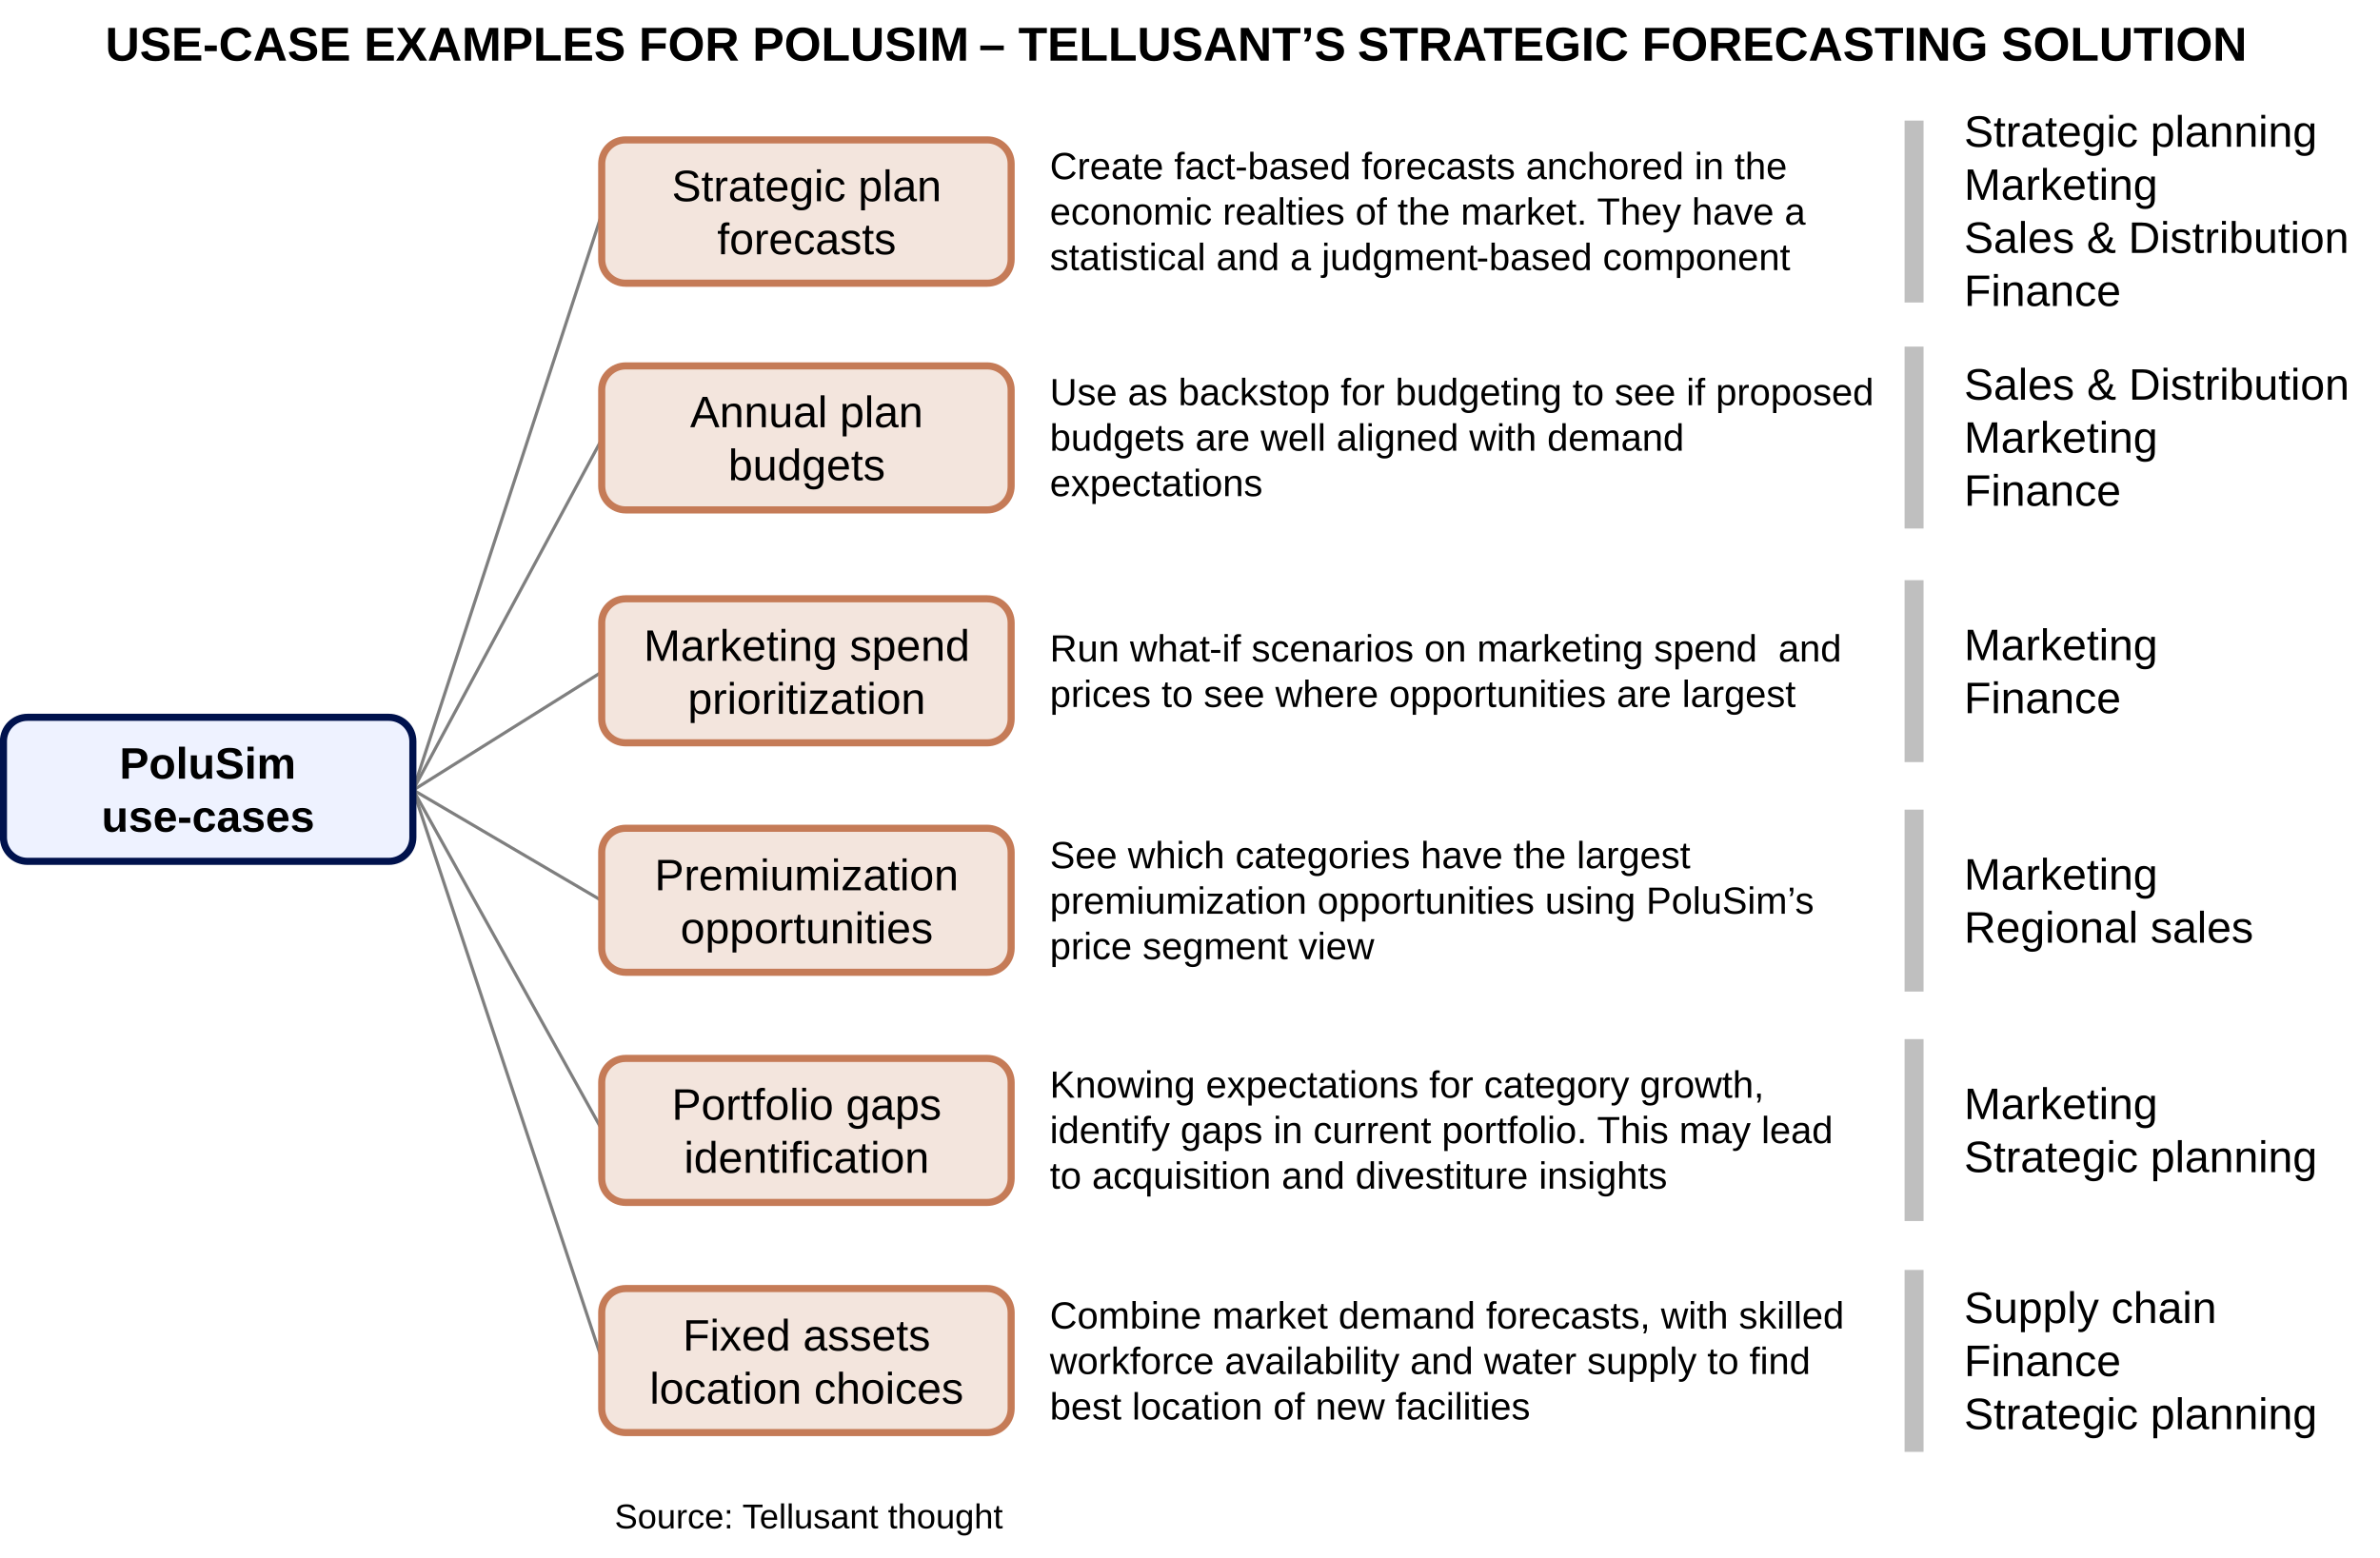
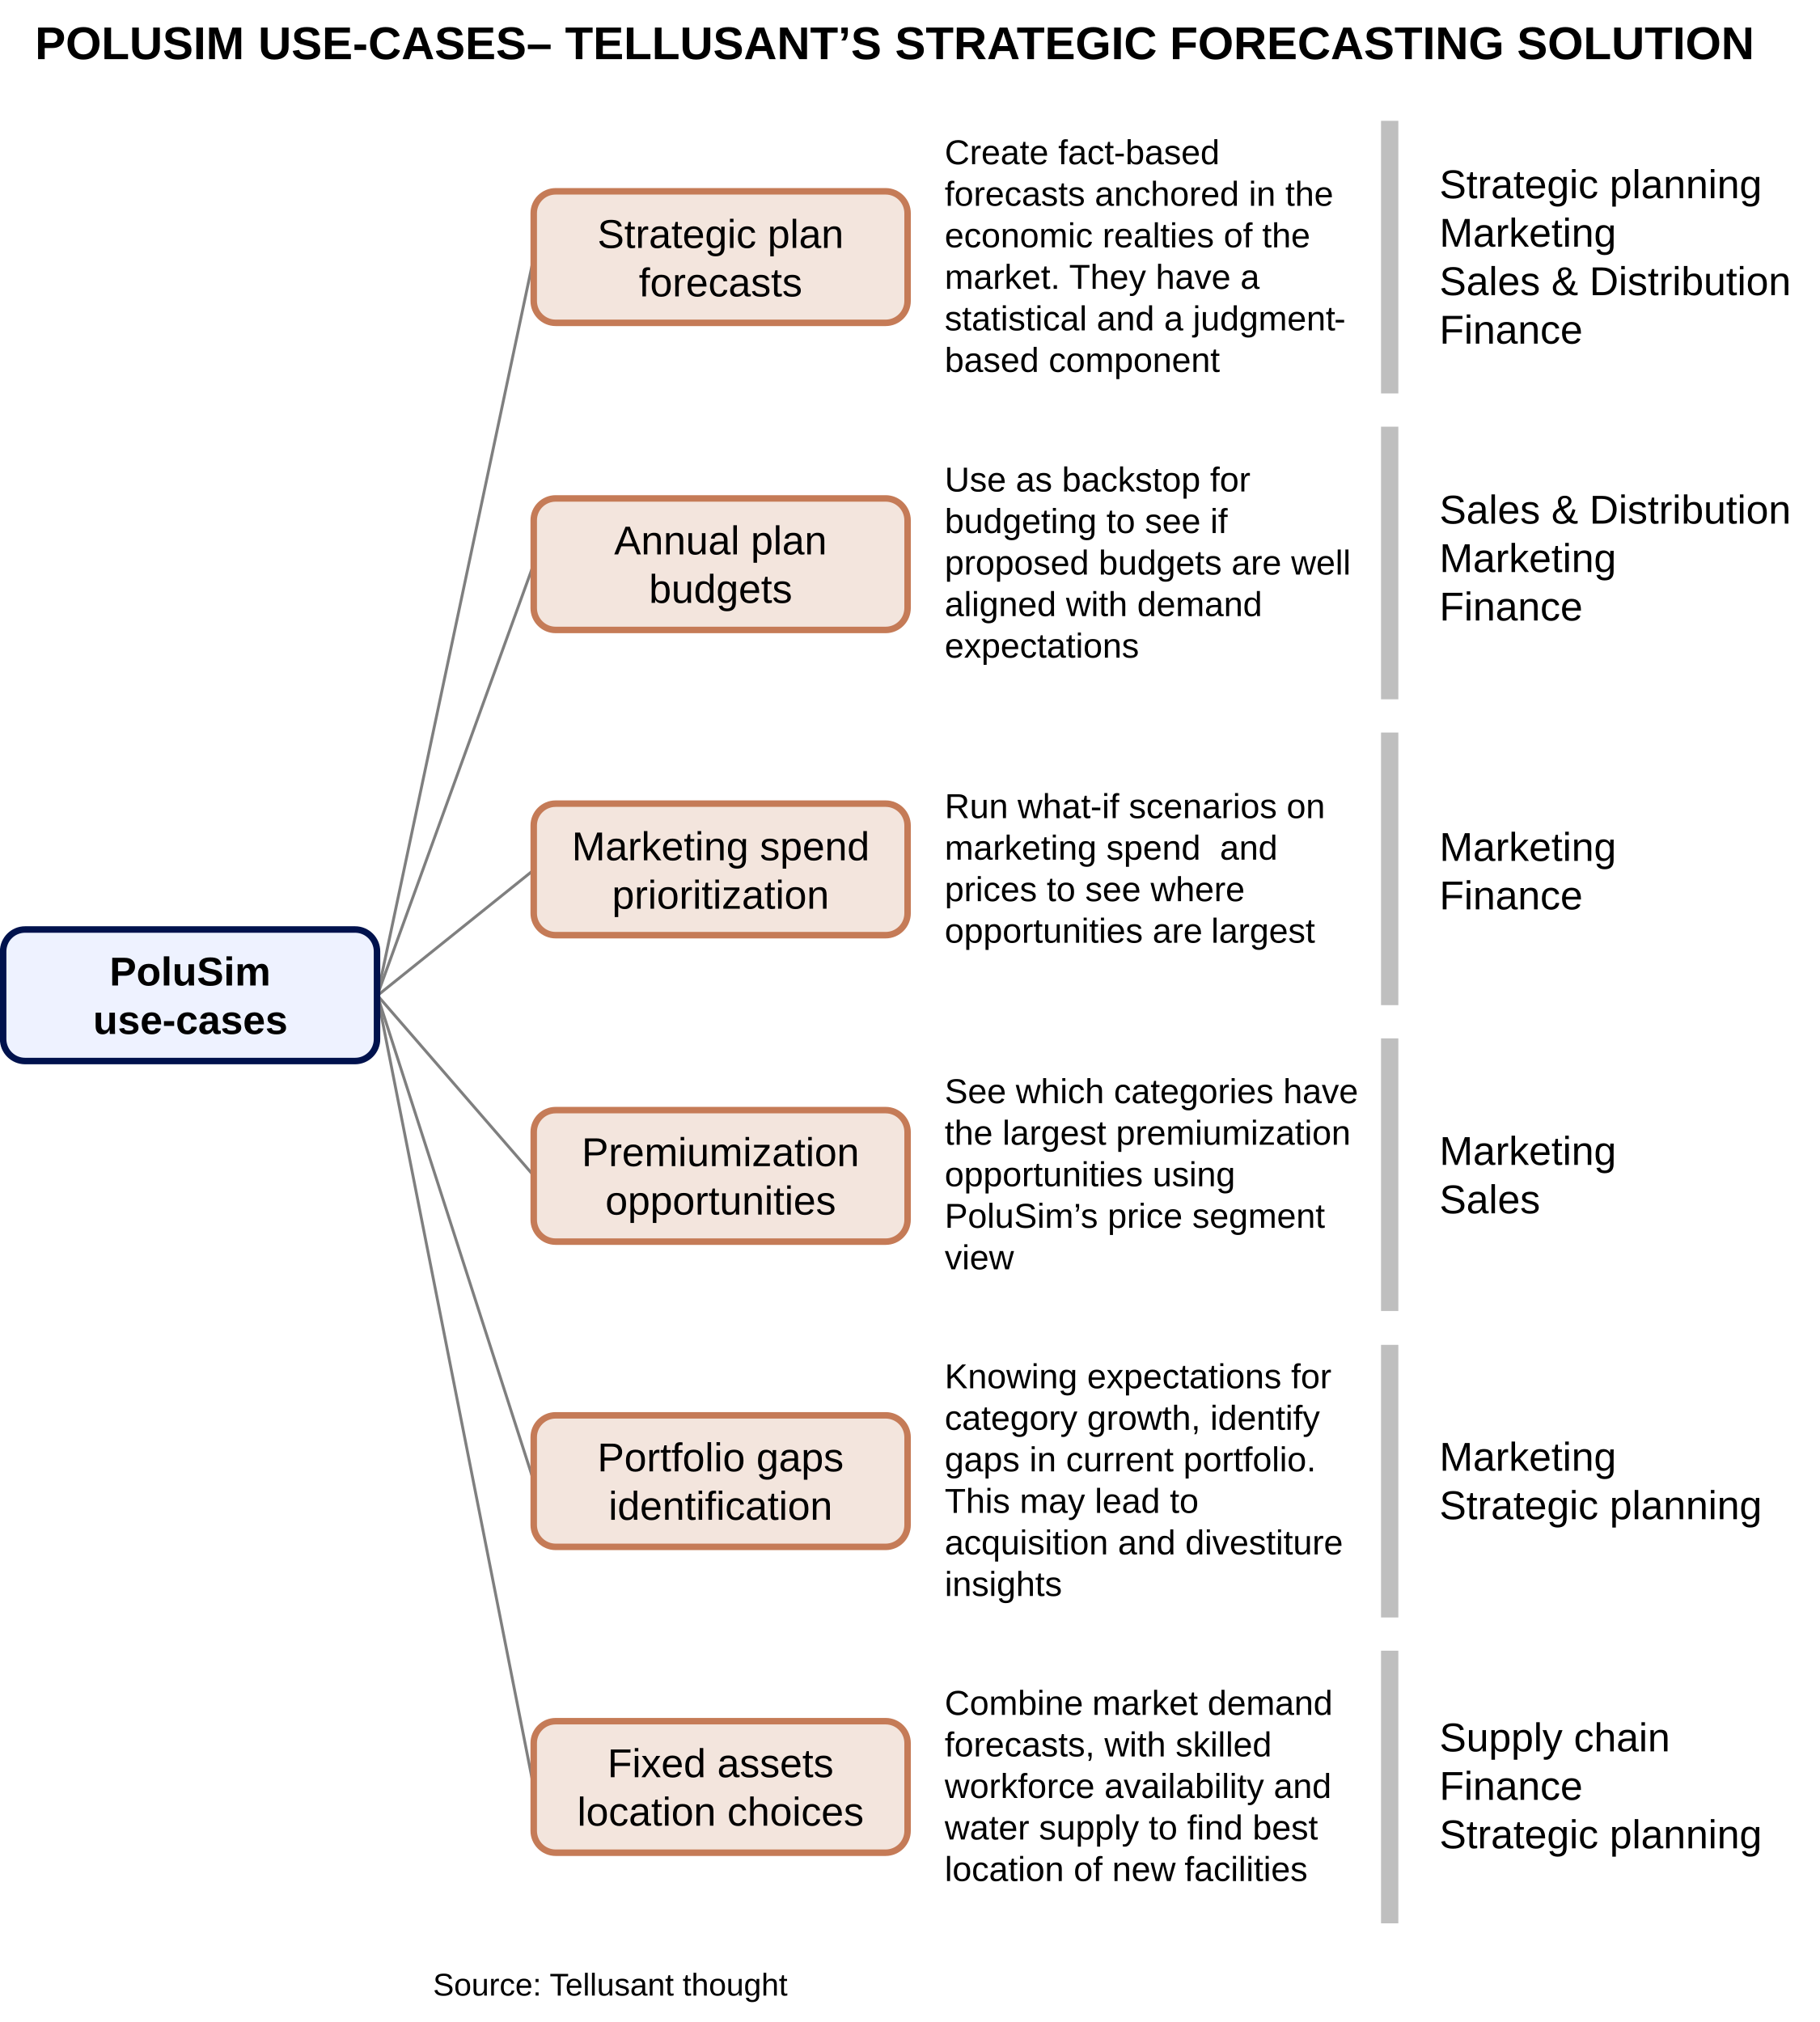
- <svg xmlns="http://www.w3.org/2000/svg" width="3453" height="2260" xml:space="preserve" overflow="hidden">
-   <g transform="translate(-604 -116)">
-     <path d="M0 0 274.593 838.797" stroke="#7F7F7F" stroke-width="4.583" stroke-miterlimit="8" fill="none" fill-rule="evenodd" transform="matrix(1 0 0 -1 1203.5 1262.3)" />
-     <path d="M0 0 274.593 510.548" stroke="#7F7F7F" stroke-width="4.583" stroke-miterlimit="8" fill="none" fill-rule="evenodd" transform="matrix(1 0 0 -1 1203.5 1262.05)" />
-     <path d="M0 0 274.593 172.176" stroke="#7F7F7F" stroke-width="4.583" stroke-miterlimit="8" fill="none" fill-rule="evenodd" transform="matrix(1 0 0 -1 1203.5 1262.68)" />
-     <path d="M1203.5 1262.5 1478.09 1423.63" stroke="#7F7F7F" stroke-width="4.583" stroke-miterlimit="8" fill="none" fill-rule="evenodd" />
-     <path d="M1203.5 1262.5 1478.09 1756.94" stroke="#7F7F7F" stroke-width="4.583" stroke-miterlimit="8" fill="none" fill-rule="evenodd" />
-     <path d="M1203.5 1262.5 1478.09 2091.54" stroke="#7F7F7F" stroke-width="4.583" stroke-miterlimit="8" fill="none" fill-rule="evenodd" />
-     <path d="M609 1191.83C609 1172.6 624.596 1157 643.834 1157L1168.17 1157C1187.4 1157 1203 1172.6 1203 1191.83L1203 1331.17C1203 1350.4 1187.4 1366 1168.17 1366L643.834 1366C624.596 1366 609 1350.4 609 1331.17Z" stroke="#00124D" stroke-width="10.312" stroke-linejoin="round" stroke-miterlimit="10" fill="#D4DEFF" fill-rule="evenodd" fill-opacity="0.4" />
-     <text font-family="Arial,Arial_MSFontService,sans-serif" font-weight="700" font-size="64" transform="matrix(1 0 0 1 777.353 1246)">PoluSim</text>
-     <text font-family="Arial,Arial_MSFontService,sans-serif" font-weight="700" font-size="64" transform="matrix(1 0 0 1 751.297 1323)">use</text>
-     <text font-family="Arial,Arial_MSFontService,sans-serif" font-weight="700" font-size="64" transform="matrix(1 0 0 1 861.297 1323)">-</text>
-     <text font-family="Arial,Arial_MSFontService,sans-serif" font-weight="700" font-size="64" transform="matrix(1 0 0 1 882.495 1323)">cases</text>
-     <path d="M1477 353.668C1477 334.521 1492.52 319 1511.67 319L2036.33 319C2055.48 319 2071 334.521 2071 353.668L2071 492.332C2071 511.479 2055.48 527 2036.33 527L1511.67 527C1492.52 527 1477 511.479 1477 492.332Z" stroke="#C57B57" stroke-width="10.312" stroke-linejoin="round" stroke-miterlimit="10" fill="#F3E5DD" fill-rule="evenodd" />
-     <text font-family="Arial,Arial_MSFontService,sans-serif" font-weight="400" font-size="64" transform="matrix(1 0 0 1 1578.64 408)">Strategic plan </text>
-     <text font-family="Arial,Arial_MSFontService,sans-serif" font-weight="400" font-size="64" transform="matrix(1 0 0 1 1644.53 485)">forecasts</text>
-     <path d="M1477 681.834C1477 662.596 1492.6 647 1511.83 647L2036.17 647C2055.4 647 2071 662.596 2071 681.834L2071 821.166C2071 840.404 2055.4 856 2036.17 856L1511.83 856C1492.6 856 1477 840.404 1477 821.166Z" stroke="#C57B57" stroke-width="10.312" stroke-linejoin="round" stroke-miterlimit="10" fill="#F3E5DD" fill-rule="evenodd" />
-     <text font-family="Arial,Arial_MSFontService,sans-serif" font-weight="400" font-size="64" transform="matrix(1 0 0 1 1605.28 736)">Annual plan </text>
-     <text font-family="Arial,Arial_MSFontService,sans-serif" font-weight="400" font-size="64" transform="matrix(1 0 0 1 1660.58 813)">budgets</text>
-     <path d="M1477 1019.83C1477 1000.6 1492.6 985 1511.83 985L2036.17 985C2055.4 985 2071 1000.6 2071 1019.83L2071 1159.17C2071 1178.4 2055.4 1194 2036.17 1194L1511.83 1194C1492.6 1194 1477 1178.4 1477 1159.17Z" stroke="#C57B57" stroke-width="10.312" stroke-linejoin="round" stroke-miterlimit="10" fill="#F3E5DD" fill-rule="evenodd" />
-     <text font-family="Arial,Arial_MSFontService,sans-serif" font-weight="400" font-size="64" transform="matrix(1 0 0 1 1537.96 1075)">Marketing spend </text>
-     <text font-family="Arial,Arial_MSFontService,sans-serif" font-weight="400" font-size="64" transform="matrix(1 0 0 1 1601.83 1152)">prioritization</text>
-     <path d="M1477 1352.83C1477 1333.6 1492.6 1318 1511.83 1318L2036.17 1318C2055.4 1318 2071 1333.6 2071 1352.83L2071 1492.17C2071 1511.4 2055.4 1527 2036.17 1527L1511.83 1527C1492.6 1527 1477 1511.4 1477 1492.17Z" stroke="#C57B57" stroke-width="10.312" stroke-linejoin="round" stroke-miterlimit="10" fill="#F3E5DD" fill-rule="evenodd" />
-     <text font-family="Arial,Arial_MSFontService,sans-serif" font-weight="400" font-size="64" transform="matrix(1 0 0 1 1553.72 1408)">Premiumization</text>
-     <text font-family="Arial,Arial_MSFontService,sans-serif" font-weight="400" font-size="64" transform="matrix(1 0 0 1 1591.26 1485)">opportunities</text>
-     <path d="M1477 1686.83C1477 1667.6 1492.6 1652 1511.83 1652L2036.17 1652C2055.4 1652 2071 1667.6 2071 1686.83L2071 1826.17C2071 1845.4 2055.4 1861 2036.17 1861L1511.83 1861C1492.6 1861 1477 1845.4 1477 1826.17Z" stroke="#C57B57" stroke-width="10.312" stroke-linejoin="round" stroke-miterlimit="10" fill="#F3E5DD" fill-rule="evenodd" />
-     <text font-family="Arial,Arial_MSFontService,sans-serif" font-weight="400" font-size="64" transform="matrix(1 0 0 1 1578.64 1741)">Portfolio gaps</text>
-     <text font-family="Arial,Arial_MSFontService,sans-serif" font-weight="400" font-size="64" transform="matrix(1 0 0 1 1596.4 1818)">identification</text>
-     <path d="M1477 2020.83C1477 2001.6 1492.6 1986 1511.83 1986L2036.17 1986C2055.4 1986 2071 2001.6 2071 2020.83L2071 2160.17C2071 2179.4 2055.4 2195 2036.17 2195L1511.83 2195C1492.6 2195 1477 2179.4 1477 2160.17Z" stroke="#C57B57" stroke-width="10.312" stroke-linejoin="round" stroke-miterlimit="10" fill="#F3E5DD" fill-rule="evenodd" />
-     <text font-family="Arial,Arial_MSFontService,sans-serif" font-weight="400" font-size="64" transform="matrix(1 0 0 1 1594.68 2076)">Fixed assets</text>
-     <text font-family="Arial,Arial_MSFontService,sans-serif" font-weight="400" font-size="64" transform="matrix(1 0 0 1 1546.56 2153)">location choices</text>
-     <path d="M3381 958 3381 1222" stroke="#BFBFBF" stroke-width="27.5" stroke-miterlimit="8" fill="none" fill-rule="evenodd" />
-     <path d="M3381 619 3381 883" stroke="#BFBFBF" stroke-width="27.5" stroke-miterlimit="8" fill="none" fill-rule="evenodd" />
-     <path d="M3381 1624 3381 1888" stroke="#BFBFBF" stroke-width="27.5" stroke-miterlimit="8" fill="none" fill-rule="evenodd" />
-     <path d="M3381 1291 3381 1555" stroke="#BFBFBF" stroke-width="27.5" stroke-miterlimit="8" fill="none" fill-rule="evenodd" />
-     <path d="M3381 1959 3381 2223" stroke="#BFBFBF" stroke-width="27.5" stroke-miterlimit="8" fill="none" fill-rule="evenodd" />
-     <path d="M3381 291 3381 555" stroke="#BFBFBF" stroke-width="27.5" stroke-miterlimit="8" fill="none" fill-rule="evenodd" />
-     <text font-family="Arial,Arial_MSFontService,sans-serif" font-weight="400" font-size="64" transform="matrix(1 0 0 1 3453.57 329)">Strategic planning</text>
-     <text font-family="Arial,Arial_MSFontService,sans-serif" font-weight="400" font-size="64" transform="matrix(1 0 0 1 3453.57 406)">Marketing</text>
-     <text font-family="Arial,Arial_MSFontService,sans-serif" font-weight="400" font-size="64" transform="matrix(1 0 0 1 3453.57 483)">Sales &amp; Distribution</text>
-     <text font-family="Arial,Arial_MSFontService,sans-serif" font-weight="400" font-size="64" transform="matrix(1 0 0 1 3453.57 560)">Finance</text>
-     <text font-family="Arial,Arial_MSFontService,sans-serif" font-weight="400" font-size="64" transform="matrix(1 0 0 1 3453.57 696)">Sales</text>
-     <text font-family="Arial,Arial_MSFontService,sans-serif" font-weight="400" font-size="64" transform="matrix(1 0 0 1 3631.75 696)">&amp; </text>
-     <text font-family="Arial,Arial_MSFontService,sans-serif" font-weight="400" font-size="64" transform="matrix(1 0 0 1 3692.48 696)">Distribution</text>
-     <text font-family="Arial,Arial_MSFontService,sans-serif" font-weight="400" font-size="64" transform="matrix(1 0 0 1 3453.57 773)">Marketing</text>
-     <text font-family="Arial,Arial_MSFontService,sans-serif" font-weight="400" font-size="64" transform="matrix(1 0 0 1 3453.57 850)">Finance</text>
-     <text font-family="Arial,Arial_MSFontService,sans-serif" font-weight="400" font-size="64" transform="matrix(1 0 0 1 3453.57 1074)">Marketing</text>
-     <text font-family="Arial,Arial_MSFontService,sans-serif" font-weight="400" font-size="64" transform="matrix(1 0 0 1 3453.57 1151)">Finance</text>
-     <text font-family="Arial,Arial_MSFontService,sans-serif" font-weight="400" font-size="64" transform="matrix(1 0 0 1 3453.57 1407)">Marketing</text>
-     <text font-family="Arial,Arial_MSFontService,sans-serif" font-weight="400" font-size="64" transform="matrix(1 0 0 1 3453.57 1484)">Regional sales</text>
-     <text font-family="Arial,Arial_MSFontService,sans-serif" font-weight="400" font-size="64" transform="matrix(1 0 0 1 3453.57 1740)">Marketing</text>
-     <text font-family="Arial,Arial_MSFontService,sans-serif" font-weight="400" font-size="64" transform="matrix(1 0 0 1 3453.57 1817)">Strategic planning</text>
-     <text font-family="Arial,Arial_MSFontService,sans-serif" font-weight="400" font-size="64" transform="matrix(1 0 0 1 3453.57 2036)">Supply chain</text>
-     <text font-family="Arial,Arial_MSFontService,sans-serif" font-weight="400" font-size="64" transform="matrix(1 0 0 1 3453.57 2113)">Finance</text>
-     <text font-family="Arial,Arial_MSFontService,sans-serif" font-weight="400" font-size="64" transform="matrix(1 0 0 1 3453.57 2190)">Strategic planning</text>
-     <text font-family="Arial,Arial_MSFontService,sans-serif" font-weight="400" font-size="55" transform="matrix(1 0 0 1 2127.13 376)">Create fact</text>
-     <text font-family="Arial,Arial_MSFontService,sans-serif" font-weight="400" font-size="55" transform="matrix(1 0 0 1 2395.83 376)">-</text>
-     <text font-family="Arial,Arial_MSFontService,sans-serif" font-weight="400" font-size="55" transform="matrix(1 0 0 1 2414.16 376)">based forecasts anchored in the </text>
-     <text font-family="Arial,Arial_MSFontService,sans-serif" font-weight="400" font-size="55" transform="matrix(1 0 0 1 2127.13 442)">economic realties of the market. They have a </text>
-     <text font-family="Arial,Arial_MSFontService,sans-serif" font-weight="400" font-size="55" transform="matrix(1 0 0 1 2127.13 508)">statistical and a judgment</text>
-     <text font-family="Arial,Arial_MSFontService,sans-serif" font-weight="400" font-size="55" transform="matrix(1 0 0 1 2745.88 508)">-</text>
-     <text font-family="Arial,Arial_MSFontService,sans-serif" font-weight="400" font-size="55" transform="matrix(1 0 0 1 2764.22 508)">based component</text>
-     <text font-family="Arial,Arial_MSFontService,sans-serif" font-weight="400" font-size="55" transform="matrix(1 0 0 1 2127.13 704)">Use as backstop for budgeting to see if proposed </text>
-     <text font-family="Arial,Arial_MSFontService,sans-serif" font-weight="400" font-size="55" transform="matrix(1 0 0 1 2127.13 770)">budgets are well aligned with demand </text>
-     <text font-family="Arial,Arial_MSFontService,sans-serif" font-weight="400" font-size="55" transform="matrix(1 0 0 1 2127.13 836)">expectations</text>
-     <text font-family="Arial,Arial_MSFontService,sans-serif" font-weight="400" font-size="55" transform="matrix(1 0 0 1 2127.13 1076)">Run what</text>
-     <text font-family="Arial,Arial_MSFontService,sans-serif" font-weight="400" font-size="55" transform="matrix(1 0 0 1 2358.59 1076)">-</text>
-     <text font-family="Arial,Arial_MSFontService,sans-serif" font-weight="400" font-size="55" transform="matrix(1 0 0 1 2376.92 1076)">if scenarios on marketing spend  and </text>
-     <text font-family="Arial,Arial_MSFontService,sans-serif" font-weight="400" font-size="55" transform="matrix(1 0 0 1 2127.13 1142)">prices to see where opportunities are largest</text>
-     <text font-family="Arial,Arial_MSFontService,sans-serif" font-weight="400" font-size="55" transform="matrix(1 0 0 1 2127.13 1376)">See which categories have the largest </text>
-     <text font-family="Arial,Arial_MSFontService,sans-serif" font-weight="400" font-size="55" transform="matrix(1 0 0 1 2127.13 1442)">premiumization opportunities using PoluSim’s </text>
-     <text font-family="Arial,Arial_MSFontService,sans-serif" font-weight="400" font-size="55" transform="matrix(1 0 0 1 2127.13 1508)">price segment view</text>
-     <text font-family="Arial,Arial_MSFontService,sans-serif" font-weight="400" font-size="55" transform="matrix(1 0 0 1 2127.13 1709)">Knowing expectations for category growth, </text>
-     <text font-family="Arial,Arial_MSFontService,sans-serif" font-weight="400" font-size="55" transform="matrix(1 0 0 1 2127.13 1775)">identify gaps in current portfolio. This may lead </text>
-     <text font-family="Arial,Arial_MSFontService,sans-serif" font-weight="400" font-size="55" transform="matrix(1 0 0 1 2127.13 1841)">to acquisition and divestiture insights</text>
-     <text font-family="Arial,Arial_MSFontService,sans-serif" font-weight="400" font-size="55" transform="matrix(1 0 0 1 2127.13 2044)">Combine market demand forecasts, with skilled </text>
-     <text font-family="Arial,Arial_MSFontService,sans-serif" font-weight="400" font-size="55" transform="matrix(1 0 0 1 2127.13 2110)">workforce availability and water supply to find </text>
-     <text font-family="Arial,Arial_MSFontService,sans-serif" font-weight="400" font-size="55" transform="matrix(1 0 0 1 2127.13 2176)">best location of new facilities</text>
-     <text font-family="Arial,Arial_MSFontService,sans-serif" font-weight="400" font-size="50" transform="matrix(1 0 0 1 1495.69 2334)">Source: Tellusant thought</text>
-     <text font-family="Arial,Arial_MSFontService,sans-serif" font-weight="700" font-size="69" transform="matrix(1 0 0 1 756.814 204)">USE</text>
-     <text font-family="Arial,Arial_MSFontService,sans-serif" font-weight="700" font-size="69" transform="matrix(1 0 0 1 898.324 204)">-</text>
-     <text font-family="Arial,Arial_MSFontService,sans-serif" font-weight="700" font-size="69" transform="matrix(1 0 0 1 921.241 204)">CASE EXAMPLES FOR POLUSIM </text>
-     <text font-family="Arial,Arial_MSFontService,sans-serif" font-weight="700" font-size="69" transform="matrix(1 0 0 1 2024.11 204)">–</text>
-     <text font-family="Arial,Arial_MSFontService,sans-serif" font-weight="700" font-size="69" transform="matrix(1 0 0 1 2081.4 204)">TELLUSANT’S </text>
-     <text font-family="Arial,Arial_MSFontService,sans-serif" font-weight="700" font-size="69" transform="matrix(1 0 0 1 2573.53 204)">STRATEGIC FORECASTING SOLUTION </text>
+ <svg xmlns="http://www.w3.org/2000/svg" width="2891" height="3213" xml:space="preserve" overflow="hidden">
+   <g transform="translate(-567 -417)">
+     <path d="M0 0 248.436 1172.72" stroke="#7F7F7F" stroke-width="4.583" stroke-miterlimit="8" fill="none" fill-rule="evenodd" transform="matrix(1 0 0 -1 1166.5 1999.22)" />
+     <path d="M0 0 248.436 685.105" stroke="#7F7F7F" stroke-width="4.583" stroke-miterlimit="8" fill="none" fill-rule="evenodd" transform="matrix(1 0 0 -1 1166.5 1998.61)" />
+     <path d="M0 0 248.436 199.539" stroke="#7F7F7F" stroke-width="4.583" stroke-miterlimit="8" fill="none" fill-rule="evenodd" transform="matrix(1 0 0 -1 1166.5 1999.04)" />
+     <path d="M1166.5 1998.5 1414.94 2285.12" stroke="#7F7F7F" stroke-width="4.583" stroke-miterlimit="8" fill="none" fill-rule="evenodd" />
+     <path d="M1166.5 1998.5 1414.94 2770.18" stroke="#7F7F7F" stroke-width="4.583" stroke-miterlimit="8" fill="none" fill-rule="evenodd" />
+     <path d="M1166.5 1998.5 1414.94 3256.34" stroke="#7F7F7F" stroke-width="4.583" stroke-miterlimit="8" fill="none" fill-rule="evenodd" />
+     <text font-family="Arial,Arial_MSFontService,sans-serif" font-weight="400" font-size="50" transform="matrix(1 0 0 1 1254.97 3588)">Source: Tellusant thought</text>
+     <text font-family="Arial,Arial_MSFontService,sans-serif" font-weight="700" font-size="73" transform="matrix(1 0 0 1 622.604 511)">POLUSIM </text>
+     <text font-family="Arial,Arial_MSFontService,sans-serif" font-weight="700" font-size="73" transform="matrix(1 0 0 1 977.239 511)">USE</text>
+     <text font-family="Arial,Arial_MSFontService,sans-serif" font-weight="700" font-size="73" transform="matrix(1 0 0 1 1127.34 511)">-</text>
+     <text font-family="Arial,Arial_MSFontService,sans-serif" font-weight="700" font-size="73" transform="matrix(1 0 0 1 1151.98 511)">CASE</text>
+     <text font-family="Arial,Arial_MSFontService,sans-serif" font-weight="700" font-size="73" transform="matrix(1 0 0 1 1354.79 511)">S</text>
+     <text font-family="Arial,Arial_MSFontService,sans-serif" font-weight="700" font-size="73" transform="matrix(1 0 0 1 1403.49 511)">–</text>
+     <text font-family="Arial,Arial_MSFontService,sans-serif" font-weight="700" font-size="73" transform="matrix(1 0 0 1 1464.79 511)">TELLUSANT’S </text>
+     <text font-family="Arial,Arial_MSFontService,sans-serif" font-weight="700" font-size="73" transform="matrix(1 0 0 1 1989.01 511)">STRATEGIC FORECASTING SOLUTION </text>
+     <text font-family="Arial,Arial_MSFontService,sans-serif" font-weight="400" font-size="55" transform="matrix(1 0 0 1 2067.98 3142)">Combine </text>
+     <text font-family="Arial,Arial_MSFontService,sans-serif" font-weight="400" font-size="55" transform="matrix(1 0 0 1 2302.3 3142)">market demand </text>
+     <text font-family="Arial,Arial_MSFontService,sans-serif" font-weight="400" font-size="55" transform="matrix(1 0 0 1 2067.98 3208)">forecasts, with skilled </text>
+     <text font-family="Arial,Arial_MSFontService,sans-serif" font-weight="400" font-size="55" transform="matrix(1 0 0 1 2067.98 3274)">workforce availability and </text>
+     <text font-family="Arial,Arial_MSFontService,sans-serif" font-weight="400" font-size="55" transform="matrix(1 0 0 1 2067.98 3340)">water supply to find best </text>
+     <text font-family="Arial,Arial_MSFontService,sans-serif" font-weight="400" font-size="55" transform="matrix(1 0 0 1 2067.98 3406)">location of new </text>
+     <text font-family="Arial,Arial_MSFontService,sans-serif" font-weight="400" font-size="55" transform="matrix(1 0 0 1 2448.97 3406)">facilities</text>
+     <path d="M572 1928.83C572 1909.6 587.596 1894 606.834 1894L1131.17 1894C1150.4 1894 1166 1909.6 1166 1928.83L1166 2068.17C1166 2087.4 1150.4 2103 1131.17 2103L606.834 2103C587.596 2103 572 2087.4 572 2068.17Z" stroke="#00124D" stroke-width="10.312" stroke-linejoin="round" stroke-miterlimit="10" fill="#D4DEFF" fill-rule="evenodd" fill-opacity="0.4" />
+     <text font-family="Arial,Arial_MSFontService,sans-serif" font-weight="700" font-size="64" transform="matrix(1 0 0 1 741.039 1983)">PoluSim</text>
+     <text font-family="Arial,Arial_MSFontService,sans-serif" font-weight="700" font-size="64" transform="matrix(1 0 0 1 714.983 2060)">use</text>
+     <text font-family="Arial,Arial_MSFontService,sans-serif" font-weight="700" font-size="64" transform="matrix(1 0 0 1 824.983 2060)">-</text>
+     <text font-family="Arial,Arial_MSFontService,sans-serif" font-weight="700" font-size="64" transform="matrix(1 0 0 1 846.181 2060)">cases</text>
+     <path d="M1415 755.834C1415 736.595 1430.6 721 1449.83 721L1974.17 721C1993.4 721 2009 736.595 2009 755.834L2009 895.166C2009 914.404 1993.4 930 1974.17 930L1449.83 930C1430.6 930 1415 914.404 1415 895.166Z" stroke="#C57B57" stroke-width="10.312" stroke-linejoin="round" stroke-miterlimit="10" fill="#F3E5DD" fill-rule="evenodd" />
+     <text font-family="Arial,Arial_MSFontService,sans-serif" font-weight="400" font-size="64" transform="matrix(1 0 0 1 1516.17 811)">Strategic plan </text>
+     <text font-family="Arial,Arial_MSFontService,sans-serif" font-weight="400" font-size="64" transform="matrix(1 0 0 1 1582.05 888)">forecasts</text>
+     <path d="M1415 1243.83C1415 1224.6 1430.6 1209 1449.83 1209L1974.17 1209C1993.4 1209 2009 1224.6 2009 1243.83L2009 1383.17C2009 1402.4 1993.4 1418 1974.17 1418L1449.83 1418C1430.6 1418 1415 1402.4 1415 1383.17Z" stroke="#C57B57" stroke-width="10.312" stroke-linejoin="round" stroke-miterlimit="10" fill="#F3E5DD" fill-rule="evenodd" />
+     <text font-family="Arial,Arial_MSFontService,sans-serif" font-weight="400" font-size="64" transform="matrix(1 0 0 1 1542.81 1298)">Annual plan </text>
+     <text font-family="Arial,Arial_MSFontService,sans-serif" font-weight="400" font-size="64" transform="matrix(1 0 0 1 1598.11 1375)">budgets</text>
+     <path d="M1415 1728.83C1415 1709.6 1430.6 1694 1449.83 1694L1974.17 1694C1993.4 1694 2009 1709.6 2009 1728.83L2009 1868.17C2009 1887.4 1993.4 1903 1974.17 1903L1449.83 1903C1430.6 1903 1415 1887.4 1415 1868.17Z" stroke="#C57B57" stroke-width="10.312" stroke-linejoin="round" stroke-miterlimit="10" fill="#F3E5DD" fill-rule="evenodd" />
+     <text font-family="Arial,Arial_MSFontService,sans-serif" font-weight="400" font-size="64" transform="matrix(1 0 0 1 1475.49 1784)">Marketing spend </text>
+     <text font-family="Arial,Arial_MSFontService,sans-serif" font-weight="400" font-size="64" transform="matrix(1 0 0 1 1539.36 1861)">prioritization</text>
+     <path d="M1415 2215.83C1415 2196.6 1430.6 2181 1449.83 2181L1974.17 2181C1993.4 2181 2009 2196.6 2009 2215.83L2009 2355.17C2009 2374.4 1993.4 2390 1974.17 2390L1449.83 2390C1430.6 2390 1415 2374.4 1415 2355.17Z" stroke="#C57B57" stroke-width="10.312" stroke-linejoin="round" stroke-miterlimit="10" fill="#F3E5DD" fill-rule="evenodd" />
+     <text font-family="Arial,Arial_MSFontService,sans-serif" font-weight="400" font-size="64" transform="matrix(1 0 0 1 1491.25 2270)">Premiumization</text>
+     <text font-family="Arial,Arial_MSFontService,sans-serif" font-weight="400" font-size="64" transform="matrix(1 0 0 1 1528.78 2347)">opportunities</text>
+     <path d="M1415 2700.83C1415 2681.6 1430.6 2666 1449.83 2666L1974.17 2666C1993.4 2666 2009 2681.6 2009 2700.83L2009 2840.17C2009 2859.4 1993.4 2875 1974.17 2875L1449.83 2875C1430.6 2875 1415 2859.4 1415 2840.17Z" stroke="#C57B57" stroke-width="10.312" stroke-linejoin="round" stroke-miterlimit="10" fill="#F3E5DD" fill-rule="evenodd" />
+     <text font-family="Arial,Arial_MSFontService,sans-serif" font-weight="400" font-size="64" transform="matrix(1 0 0 1 1516.17 2755)">Portfolio gaps</text>
+     <text font-family="Arial,Arial_MSFontService,sans-serif" font-weight="400" font-size="64" transform="matrix(1 0 0 1 1533.93 2832)">identification</text>
+     <path d="M1415 3186.83C1415 3167.6 1430.6 3152 1449.83 3152L1974.17 3152C1993.4 3152 2009 3167.6 2009 3186.83L2009 3326.17C2009 3345.4 1993.4 3361 1974.17 3361L1449.83 3361C1430.6 3361 1415 3345.4 1415 3326.17Z" stroke="#C57B57" stroke-width="10.312" stroke-linejoin="round" stroke-miterlimit="10" fill="#F3E5DD" fill-rule="evenodd" />
+     <text font-family="Arial,Arial_MSFontService,sans-serif" font-weight="400" font-size="64" transform="matrix(1 0 0 1 1532.21 3241)">Fixed assets</text>
+     <text font-family="Arial,Arial_MSFontService,sans-serif" font-weight="400" font-size="64" transform="matrix(1 0 0 1 1484.09 3318)">location choices</text>
+     <path d="M2775 609 2775 1042.19" stroke="#BFBFBF" stroke-width="27.5" stroke-miterlimit="8" fill="none" fill-rule="evenodd" />
+     <text font-family="Arial,Arial_MSFontService,sans-serif" font-weight="400" font-size="64" transform="matrix(1 0 0 1 2854.06 732)">Strategic planning</text>
+     <text font-family="Arial,Arial_MSFontService,sans-serif" font-weight="400" font-size="64" transform="matrix(1 0 0 1 2854.06 809)">Marketing</text>
+     <text font-family="Arial,Arial_MSFontService,sans-serif" font-weight="400" font-size="64" transform="matrix(1 0 0 1 2854.06 886)">Sales &amp; Distribution</text>
+     <text font-family="Arial,Arial_MSFontService,sans-serif" font-weight="400" font-size="64" transform="matrix(1 0 0 1 2854.06 963)">Finance</text>
+     <text font-family="Arial,Arial_MSFontService,sans-serif" font-weight="400" font-size="64" transform="matrix(1 0 0 1 2854.06 1249)">Sales &amp; Distribution</text>
+     <text font-family="Arial,Arial_MSFontService,sans-serif" font-weight="400" font-size="64" transform="matrix(1 0 0 1 2854.06 1326)">Marketing</text>
+     <text font-family="Arial,Arial_MSFontService,sans-serif" font-weight="400" font-size="64" transform="matrix(1 0 0 1 2854.06 1403)">Finance</text>
+     <text font-family="Arial,Arial_MSFontService,sans-serif" font-weight="400" font-size="64" transform="matrix(1 0 0 1 2854.06 1785)">Marketing</text>
+     <text font-family="Arial,Arial_MSFontService,sans-serif" font-weight="400" font-size="64" transform="matrix(1 0 0 1 2854.06 1862)">Finance</text>
+     <text font-family="Arial,Arial_MSFontService,sans-serif" font-weight="400" font-size="64" transform="matrix(1 0 0 1 2854.06 2268)">Marketing</text>
+     <text font-family="Arial,Arial_MSFontService,sans-serif" font-weight="400" font-size="64" transform="matrix(1 0 0 1 2854.06 2345)">Sales</text>
+     <text font-family="Arial,Arial_MSFontService,sans-serif" font-weight="400" font-size="64" transform="matrix(1 0 0 1 2854.06 2754)">Marketing</text>
+     <text font-family="Arial,Arial_MSFontService,sans-serif" font-weight="400" font-size="64" transform="matrix(1 0 0 1 2854.06 2831)">Strategic planning</text>
+     <text font-family="Arial,Arial_MSFontService,sans-serif" font-weight="400" font-size="64" transform="matrix(1 0 0 1 2854.06 3200)">Supply chain</text>
+     <text font-family="Arial,Arial_MSFontService,sans-serif" font-weight="400" font-size="64" transform="matrix(1 0 0 1 2854.06 3277)">Finance</text>
+     <text font-family="Arial,Arial_MSFontService,sans-serif" font-weight="400" font-size="64" transform="matrix(1 0 0 1 2854.06 3354)">Strategic planning</text>
+     <text font-family="Arial,Arial_MSFontService,sans-serif" font-weight="400" font-size="55" transform="matrix(1 0 0 1 2067.98 678)">Create fact</text>
+     <text font-family="Arial,Arial_MSFontService,sans-serif" font-weight="400" font-size="55" transform="matrix(1 0 0 1 2336.68 678)">-</text>
+     <text font-family="Arial,Arial_MSFontService,sans-serif" font-weight="400" font-size="55" transform="matrix(1 0 0 1 2355.01 678)">based </text>
+     <text font-family="Arial,Arial_MSFontService,sans-serif" font-weight="400" font-size="55" transform="matrix(1 0 0 1 2067.98 744)">forecasts anchored in the </text>
+     <text font-family="Arial,Arial_MSFontService,sans-serif" font-weight="400" font-size="55" transform="matrix(1 0 0 1 2067.98 810)">economic realties of the </text>
+     <text font-family="Arial,Arial_MSFontService,sans-serif" font-weight="400" font-size="55" transform="matrix(1 0 0 1 2067.98 876)">market. They have a </text>
+     <text font-family="Arial,Arial_MSFontService,sans-serif" font-weight="400" font-size="55" transform="matrix(1 0 0 1 2067.98 942)">statistical and a judgment</text>
+     <text font-family="Arial,Arial_MSFontService,sans-serif" font-weight="400" font-size="55" transform="matrix(1 0 0 1 2686.73 942)">-</text>
+     <text font-family="Arial,Arial_MSFontService,sans-serif" font-weight="400" font-size="55" transform="matrix(1 0 0 1 2067.98 1008)">based component</text>
+     <text font-family="Arial,Arial_MSFontService,sans-serif" font-weight="400" font-size="55" transform="matrix(1 0 0 1 2067.98 1198)">Use </text>
+     <text font-family="Arial,Arial_MSFontService,sans-serif" font-weight="400" font-size="55" transform="matrix(1 0 0 1 2180.84 1198)">as backstop for </text>
+     <text font-family="Arial,Arial_MSFontService,sans-serif" font-weight="400" font-size="55" transform="matrix(1 0 0 1 2067.98 1264)">budgeting to see if </text>
+     <text font-family="Arial,Arial_MSFontService,sans-serif" font-weight="400" font-size="55" transform="matrix(1 0 0 1 2067.98 1330)">proposed budgets are well </text>
+     <text font-family="Arial,Arial_MSFontService,sans-serif" font-weight="400" font-size="55" transform="matrix(1 0 0 1 2067.98 1396)">aligned with demand </text>
+     <text font-family="Arial,Arial_MSFontService,sans-serif" font-weight="400" font-size="55" transform="matrix(1 0 0 1 2067.98 1462)">expectations</text>
+     <text font-family="Arial,Arial_MSFontService,sans-serif" font-weight="400" font-size="55" transform="matrix(1 0 0 1 2067.98 1717)">Run </text>
+     <text font-family="Arial,Arial_MSFontService,sans-serif" font-weight="400" font-size="55" transform="matrix(1 0 0 1 2183.71 1717)">what</text>
+     <text font-family="Arial,Arial_MSFontService,sans-serif" font-weight="400" font-size="55" transform="matrix(1 0 0 1 2299.44 1717)">-</text>
+     <text font-family="Arial,Arial_MSFontService,sans-serif" font-weight="400" font-size="55" transform="matrix(1 0 0 1 2317.77 1717)">if scenarios on </text>
+     <text font-family="Arial,Arial_MSFontService,sans-serif" font-weight="400" font-size="55" transform="matrix(1 0 0 1 2067.98 1783)">marketing spend  and </text>
+     <text font-family="Arial,Arial_MSFontService,sans-serif" font-weight="400" font-size="55" transform="matrix(1 0 0 1 2067.98 1849)">prices to see where </text>
+     <text font-family="Arial,Arial_MSFontService,sans-serif" font-weight="400" font-size="55" transform="matrix(1 0 0 1 2067.98 1915)">opportunities are </text>
+     <text font-family="Arial,Arial_MSFontService,sans-serif" font-weight="400" font-size="55" transform="matrix(1 0 0 1 2491.36 1915)">largest</text>
+     <text font-family="Arial,Arial_MSFontService,sans-serif" font-weight="400" font-size="55" transform="matrix(1 0 0 1 2067.98 2170)">See </text>
+     <text font-family="Arial,Arial_MSFontService,sans-serif" font-weight="400" font-size="55" transform="matrix(1 0 0 1 2180.84 2170)">which categories have </text>
+     <text font-family="Arial,Arial_MSFontService,sans-serif" font-weight="400" font-size="55" transform="matrix(1 0 0 1 2067.98 2236)">the largest premiumization </text>
+     <text font-family="Arial,Arial_MSFontService,sans-serif" font-weight="400" font-size="55" transform="matrix(1 0 0 1 2067.98 2302)">opportunities using </text>
+     <text font-family="Arial,Arial_MSFontService,sans-serif" font-weight="400" font-size="55" transform="matrix(1 0 0 1 2067.98 2368)">PoluSim’s price segment </text>
+     <text font-family="Arial,Arial_MSFontService,sans-serif" font-weight="400" font-size="55" transform="matrix(1 0 0 1 2067.98 2434)">view</text>
+     <text font-family="Arial,Arial_MSFontService,sans-serif" font-weight="400" font-size="55" transform="matrix(1 0 0 1 2067.98 2623)">Knowing expectations for </text>
+     <text font-family="Arial,Arial_MSFontService,sans-serif" font-weight="400" font-size="55" transform="matrix(1 0 0 1 2067.98 2689)">category growth, identify </text>
+     <text font-family="Arial,Arial_MSFontService,sans-serif" font-weight="400" font-size="55" transform="matrix(1 0 0 1 2067.98 2755)">gaps in current portfolio. </text>
+     <text font-family="Arial,Arial_MSFontService,sans-serif" font-weight="400" font-size="55" transform="matrix(1 0 0 1 2067.98 2821)">This may lead to </text>
+     <text font-family="Arial,Arial_MSFontService,sans-serif" font-weight="400" font-size="55" transform="matrix(1 0 0 1 2067.98 2887)">acquisition and divestiture </text>
+     <text font-family="Arial,Arial_MSFontService,sans-serif" font-weight="400" font-size="55" transform="matrix(1 0 0 1 2067.98 2953)">insights</text>
+     <path d="M2775 1095 2775 1528.19" stroke="#BFBFBF" stroke-width="27.5" stroke-miterlimit="8" fill="none" fill-rule="evenodd" />
+     <path d="M2775 1581 2775 2014.19" stroke="#BFBFBF" stroke-width="27.5" stroke-miterlimit="8" fill="none" fill-rule="evenodd" />
+     <path d="M2775 2067 2775 2500.19" stroke="#BFBFBF" stroke-width="27.5" stroke-miterlimit="8" fill="none" fill-rule="evenodd" />
+     <path d="M2775 2554 2775 2987.19" stroke="#BFBFBF" stroke-width="27.5" stroke-miterlimit="8" fill="none" fill-rule="evenodd" />
+     <path d="M2775 3040 2775 3473.19" stroke="#BFBFBF" stroke-width="27.5" stroke-miterlimit="8" fill="none" fill-rule="evenodd" />
  </g>
</svg>
